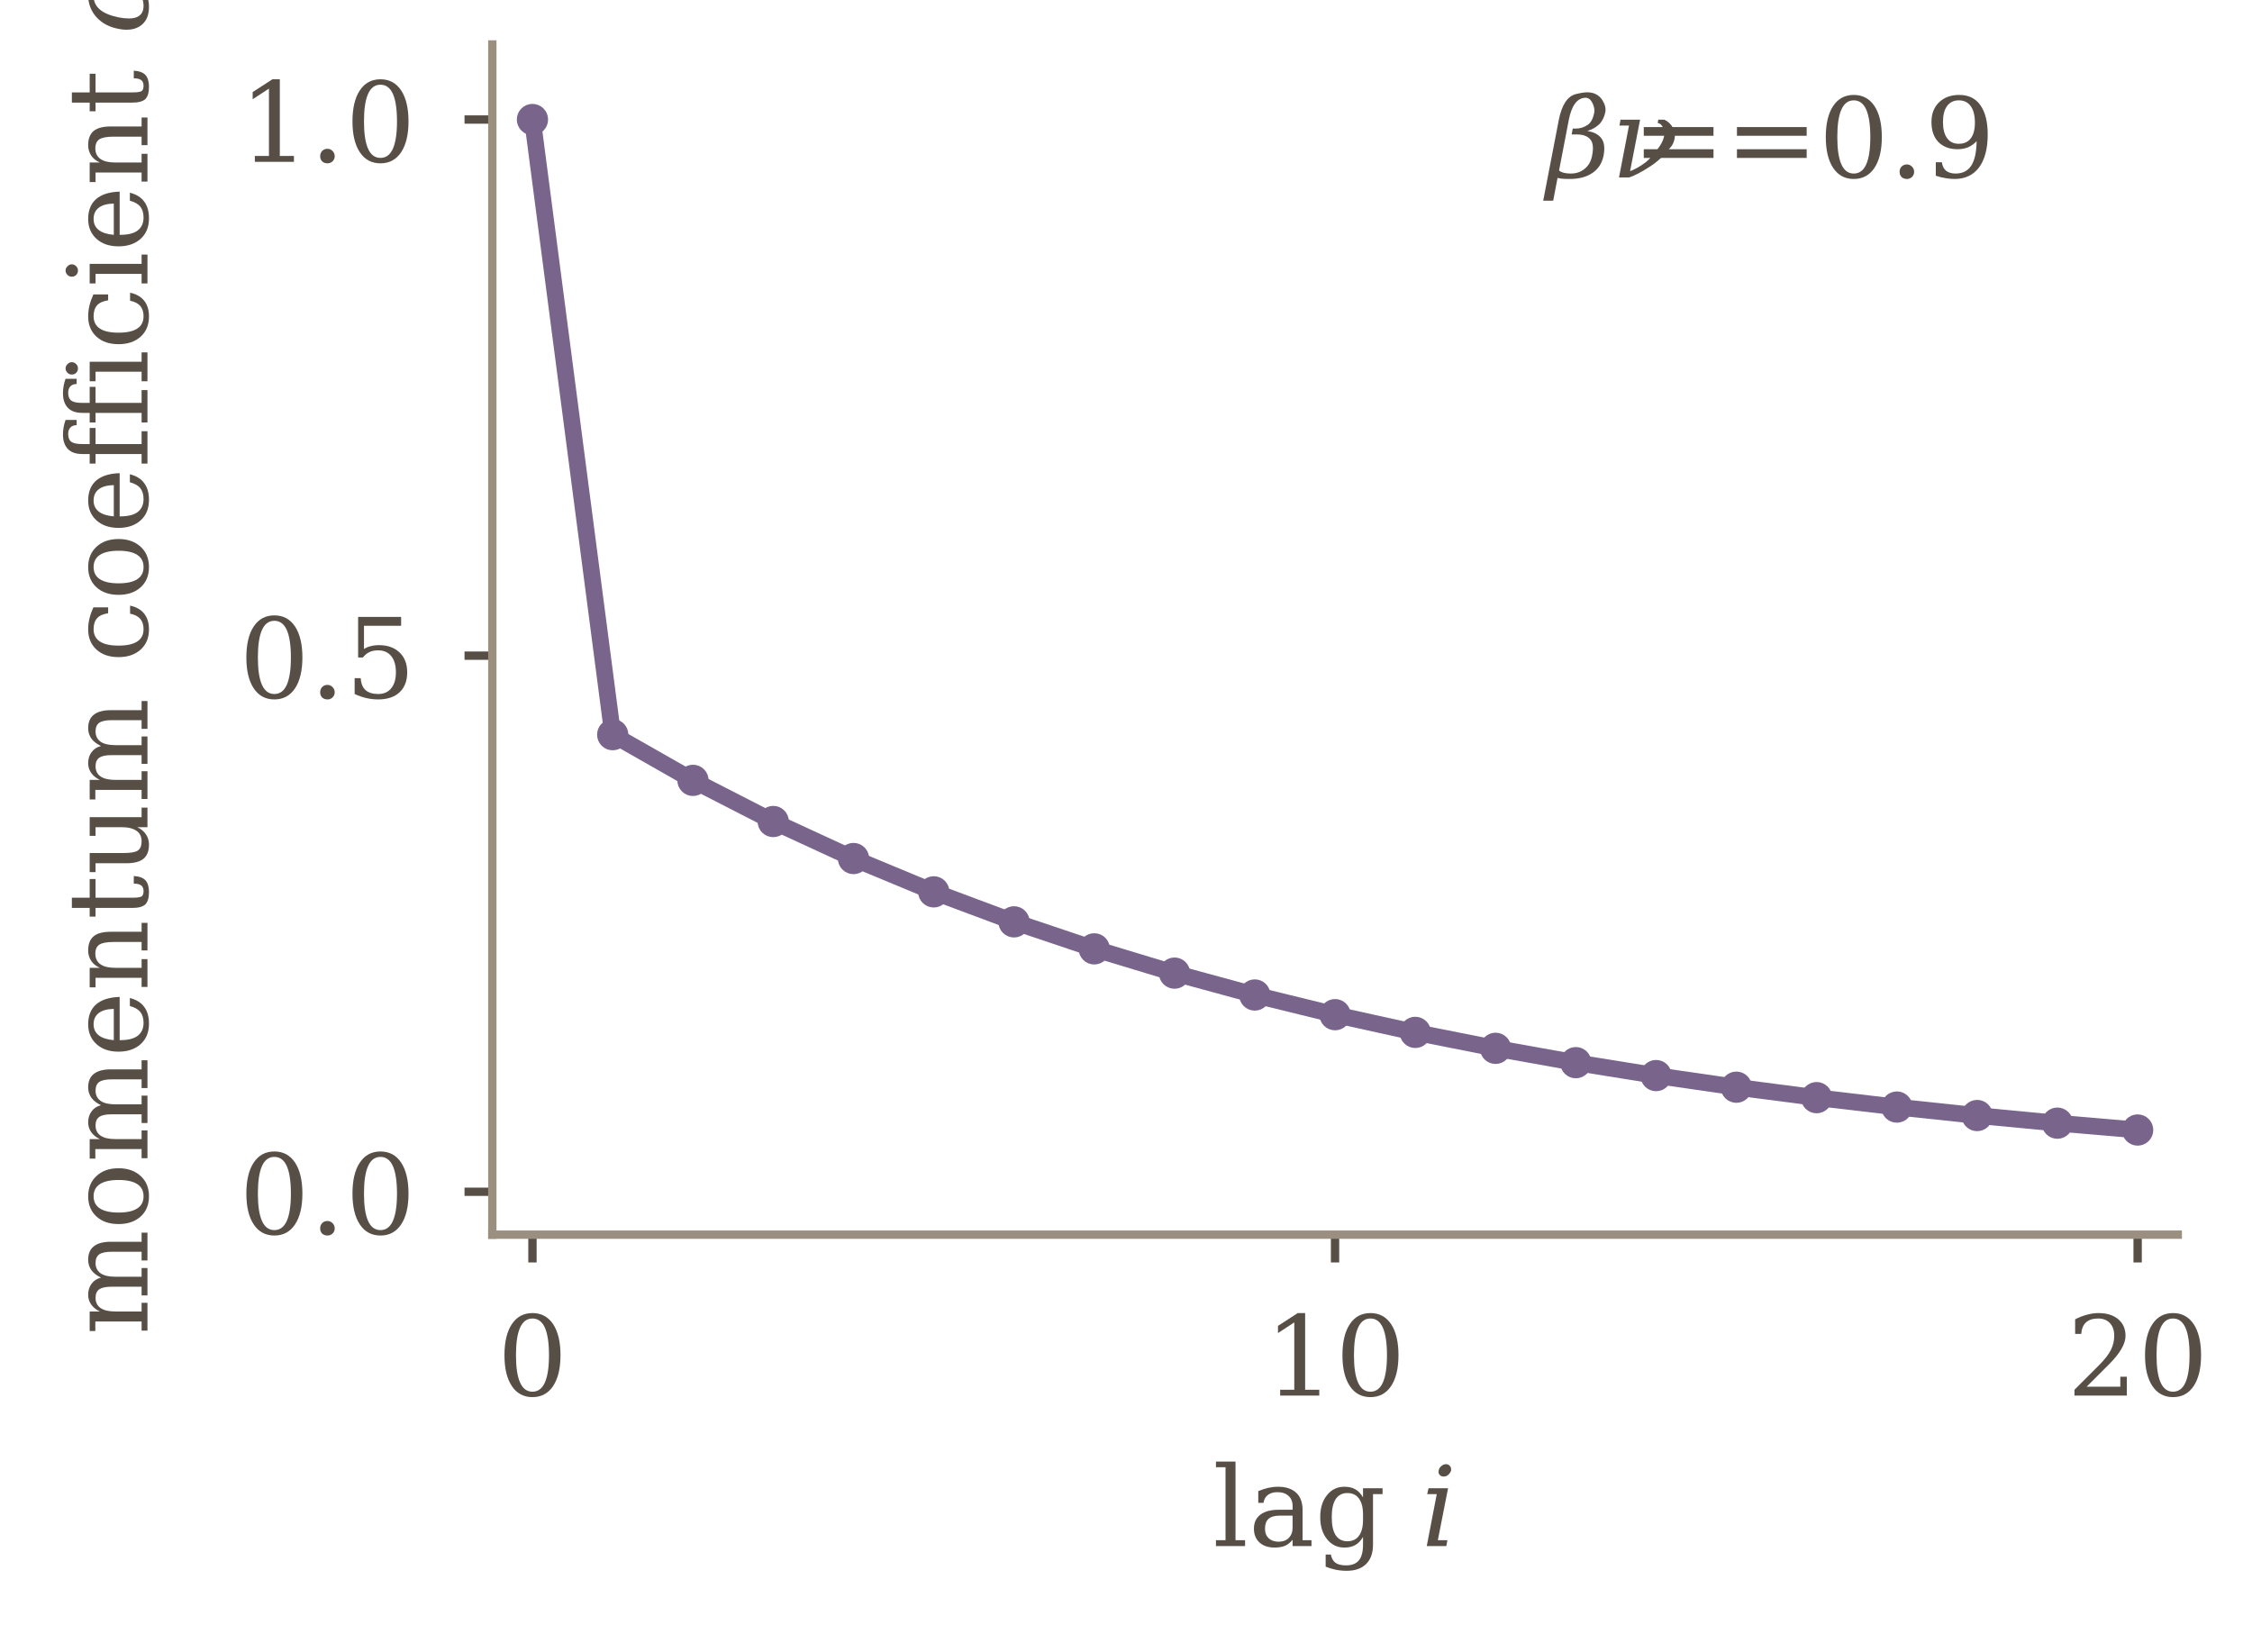
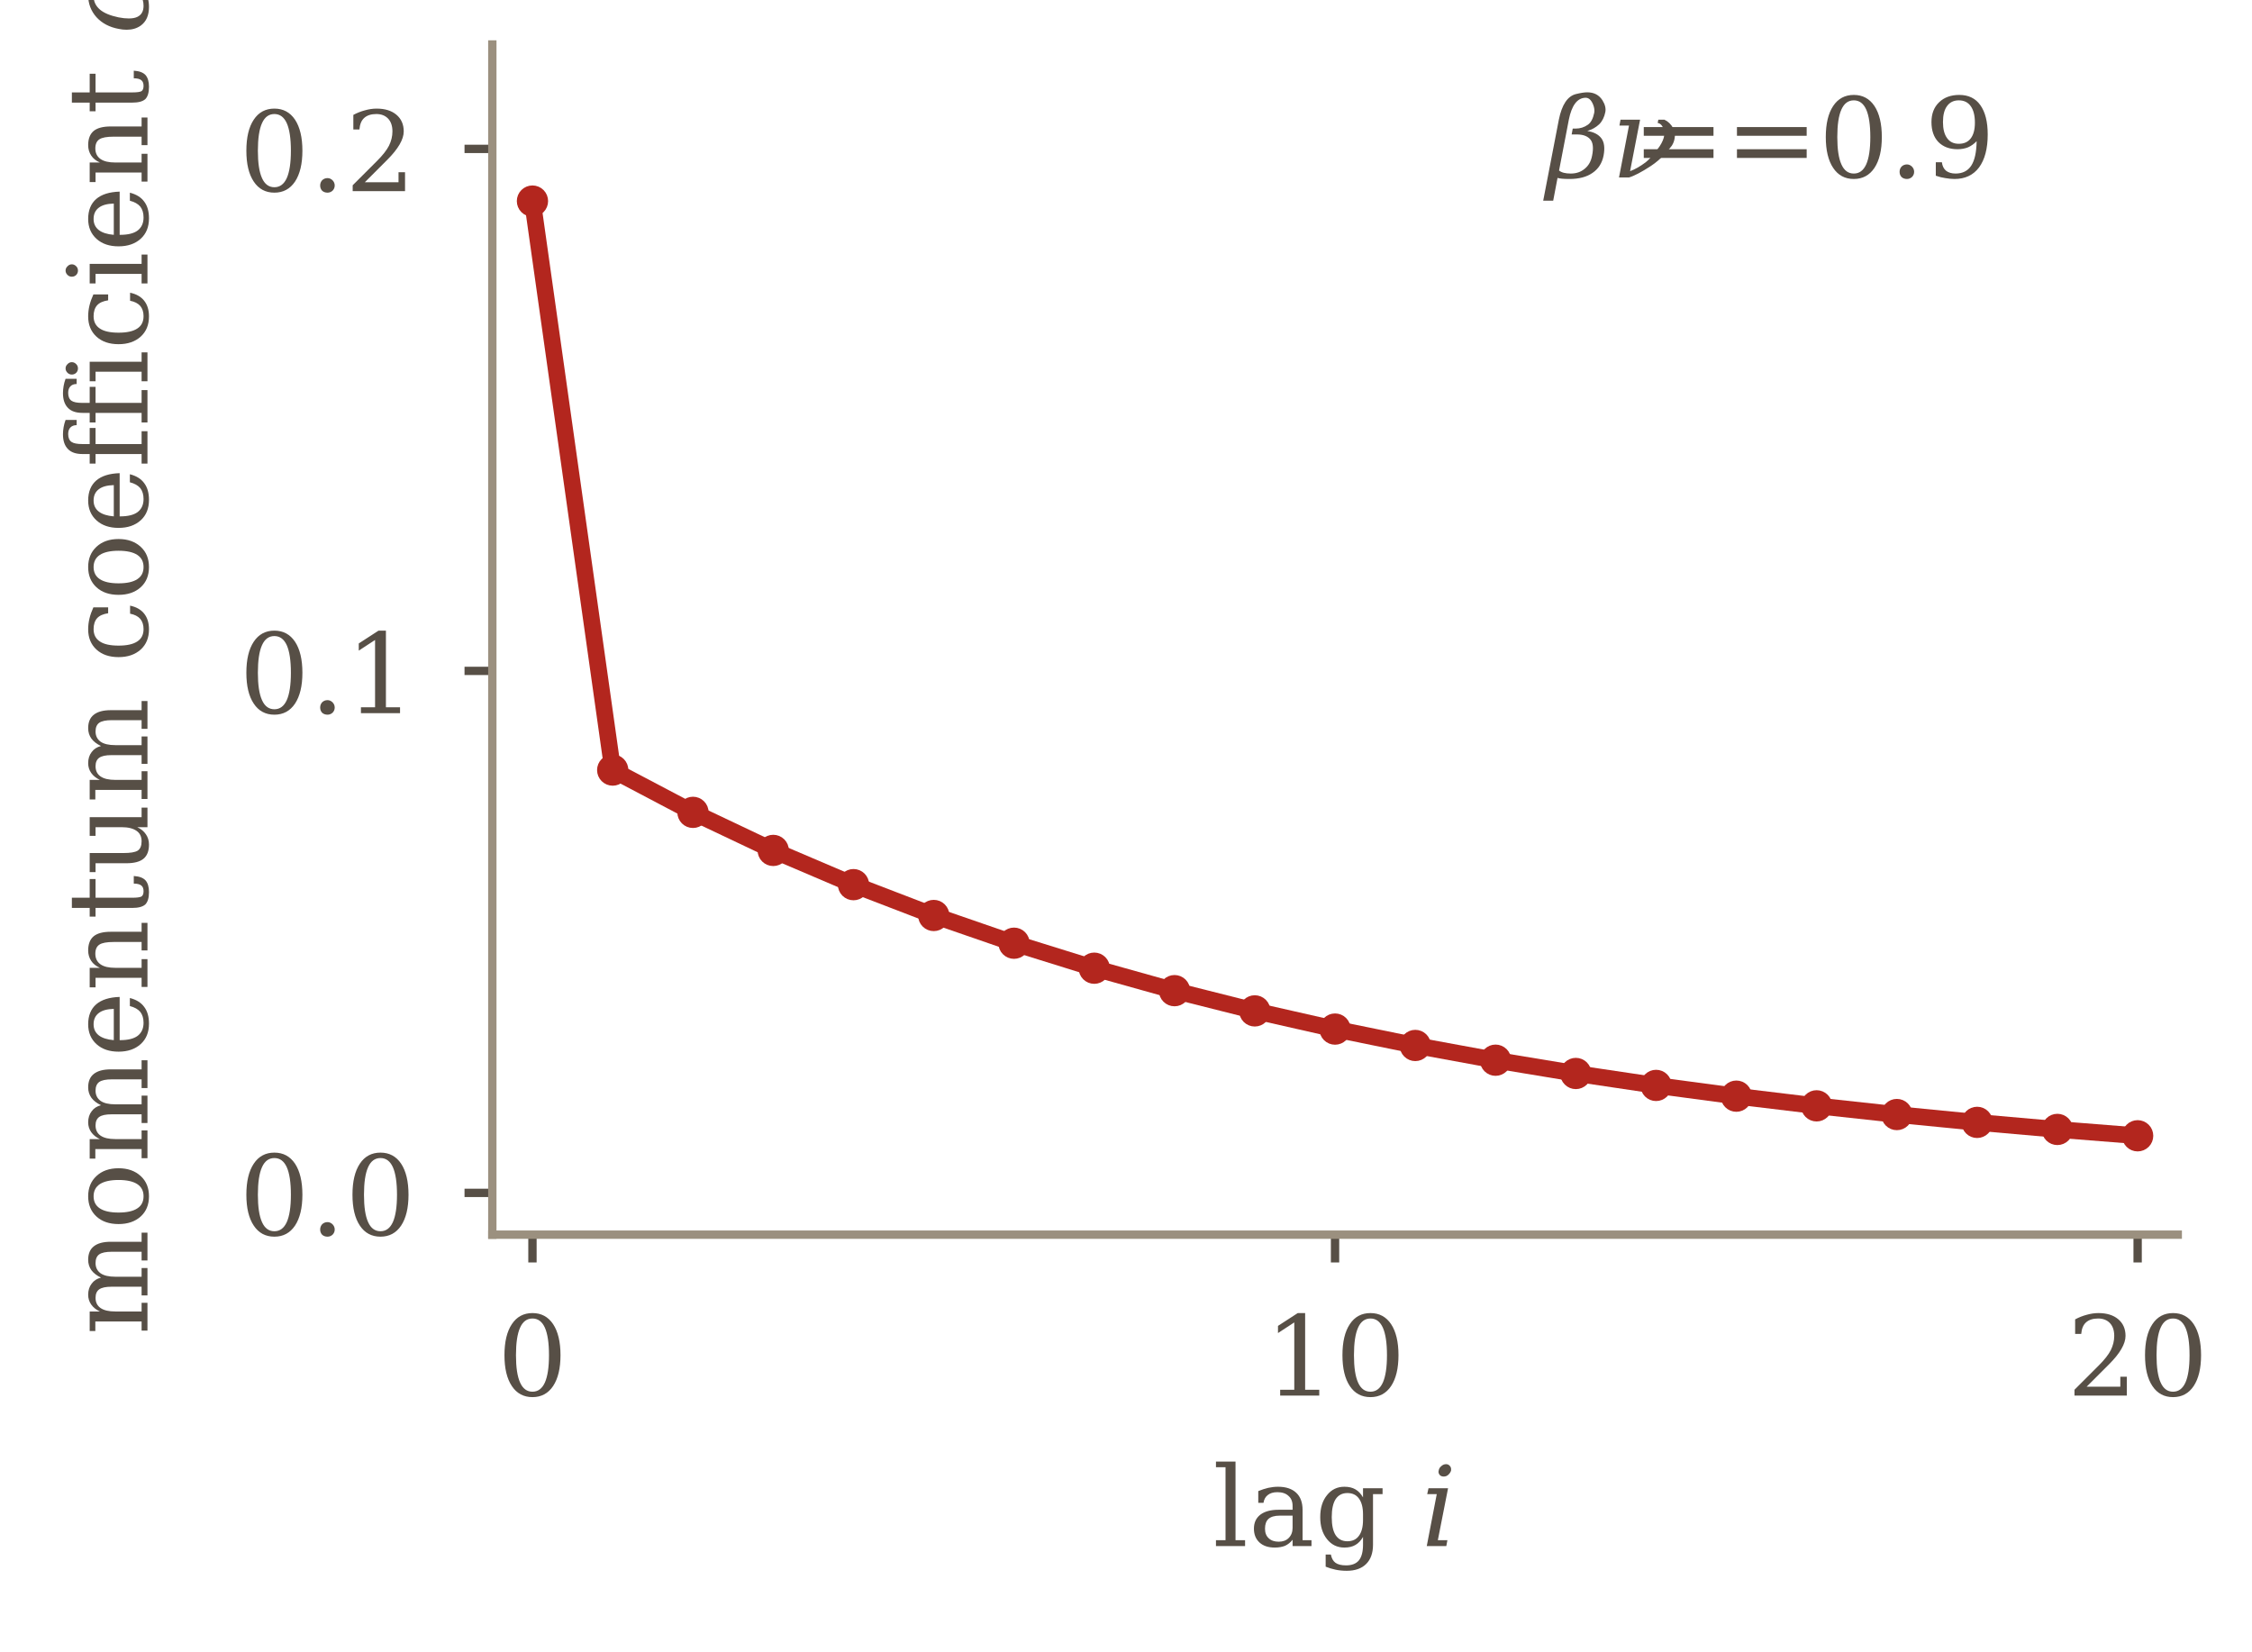
<svg xmlns="http://www.w3.org/2000/svg" xmlns:xlink="http://www.w3.org/1999/xlink" width="162pt" height="118.8pt" viewBox="0 0 162 118.8" version="1.1">
  <defs>
    <style type="text/css">*{stroke-linejoin: round; stroke-linecap: butt}</style>
  </defs>
  <g id="figure_1">
    <g id="patch_1">
-       <path d="M 0 118.8  L 162 118.8  L 162 0  L 0 0  L 0 118.8  z " style="fill: none" />
+       <path d="M 0 118.8 L 162 118.8 L 162 0 L 0 0 L 0 118.8 z " style="fill: none" />
    </g>
    <g id="axes_1">
      <g id="patch_2">
-         <path d="M 35.416 88.82  L 156.659 88.82  L 156.659 3.2  L 35.416 3.2  L 35.416 88.82  z " style="fill: none" />
+         <path d="M 35.416 88.82 L 156.659 88.82 L 156.659 3.2 L 35.416 3.2 L 35.416 88.82 z " style="fill: none" />
      </g>
      <g id="matplotlib.axis_1">
        <g id="xtick_1">
          <g id="line2d_1">
            <defs>
-               <path id="m3b49454b58" d="M 0 0  L 0 2  " style="stroke: #574f46; stroke-width: 0.6" />
+               <path id="m3b49454b58" d="M 0 0 L 0 2 " style="stroke: #574f46; stroke-width: 0.6" />
            </defs>
            <g>
              <use xlink:href="#m3b49454b58" x="38.303" y="88.82" style="fill: #574f46; stroke: #574f46; stroke-width: 0.6" />
            </g>
          </g>
          <g id="text_1">
            <text style="fill: #574f46; font: 8px 'DejaVu Serif'; text-anchor: middle" x="38.303" y="100.399" transform="rotate(-0 38.30275 100.3988)">0</text>
          </g>
        </g>
        <g id="xtick_2">
          <g id="line2d_2">
            <g>
              <use xlink:href="#m3b49454b58" x="96.038" y="88.82" style="fill: #574f46; stroke: #574f46; stroke-width: 0.6" />
            </g>
          </g>
          <g id="text_2">
            <text style="fill: #574f46; font: 8px 'DejaVu Serif'; text-anchor: middle" x="96.038" y="100.399" transform="rotate(-0 96.03764 100.3988)">10</text>
          </g>
        </g>
        <g id="xtick_3">
          <g id="line2d_3">
            <g>
              <use xlink:href="#m3b49454b58" x="153.773" y="88.82" style="fill: #574f46; stroke: #574f46; stroke-width: 0.6" />
            </g>
          </g>
          <g id="text_3">
            <text style="fill: #574f46; font: 8px 'DejaVu Serif'; text-anchor: middle" x="153.773" y="100.399" transform="rotate(-0 153.7725 100.3988)">20</text>
          </g>
        </g>
        <g id="text_4">
          <g style="fill: #574f46" transform="translate(87.23764 112.1425)">
            <text>
              <tspan style="font: 8px 'DejaVu Serif'" x="0 2.559 7.328 12.449" y="-0.922">lag </tspan>
              <tspan style="font: italic 8px 'DejaVu Serif'" x="14.992" y="-0.922">i</tspan>
            </text>
          </g>
        </g>
      </g>
      <g id="matplotlib.axis_2">
        <g id="ytick_1">
          <g id="line2d_4">
            <defs>
-               <path id="m7cb5a295e4" d="M 0 0  L -2 0  " style="stroke: #574f46; stroke-width: 0.6" />
+               <path id="m7cb5a295e4" d="M 0 0 L -2 0 " style="stroke: #574f46; stroke-width: 0.6" />
            </defs>
            <g>
-               <use xlink:href="#m7cb5a295e4" x="35.416" y="85.735" style="fill: #574f46; stroke: #574f46; stroke-width: 0.6" />
+               <use xlink:href="#m7cb5a295e4" x="35.416" y="85.816" style="fill: #574f46; stroke: #574f46; stroke-width: 0.6" />
            </g>
          </g>
          <g id="text_5">
-             <text style="fill: #574f46; font: 8px 'DejaVu Serif'; text-anchor: end" x="29.916" y="88.774" transform="rotate(-0 29.916 88.77397)">0.0</text>
+             <text style="fill: #574f46; font: 8px 'DejaVu Serif'; text-anchor: end" x="29.916" y="88.855" transform="rotate(-0 29.916 88.85516)">0.0</text>
          </g>
        </g>
        <g id="ytick_2">
          <g id="line2d_5">
            <g>
-               <use xlink:href="#m7cb5a295e4" x="35.416" y="47.167" style="fill: #574f46; stroke: #574f46; stroke-width: 0.6" />
+               <use xlink:href="#m7cb5a295e4" x="35.416" y="48.263" style="fill: #574f46; stroke: #574f46; stroke-width: 0.6" />
            </g>
          </g>
          <g id="text_6">
-             <text style="fill: #574f46; font: 8px 'DejaVu Serif'; text-anchor: end" x="29.916" y="50.206" transform="rotate(-0 29.916 50.2064)">0.5</text>
+             <text style="fill: #574f46; font: 8px 'DejaVu Serif'; text-anchor: end" x="29.916" y="51.303" transform="rotate(-0 29.916 51.30253)">0.1</text>
          </g>
        </g>
        <g id="ytick_3">
          <g id="line2d_6">
            <g>
-               <use xlink:href="#m7cb5a295e4" x="35.416" y="8.599" style="fill: #574f46; stroke: #574f46; stroke-width: 0.6" />
+               <use xlink:href="#m7cb5a295e4" x="35.416" y="10.711" style="fill: #574f46; stroke: #574f46; stroke-width: 0.6" />
            </g>
          </g>
          <g id="text_7">
-             <text style="fill: #574f46; font: 8px 'DejaVu Serif'; text-anchor: end" x="29.916" y="11.639" transform="rotate(-0 29.916 11.63883)">1.0</text>
+             <text style="fill: #574f46; font: 8px 'DejaVu Serif'; text-anchor: end" x="29.916" y="13.75" transform="rotate(-0 29.916 13.7499)">0.2</text>
          </g>
        </g>
        <g id="text_8">
          <g style="fill: #574f46" transform="translate(11.52975 96.05) rotate(-90)">
            <text>
              <tspan style="font: 8px 'DejaVu Serif'" x="0 7.586 12.402 19.988 24.723 29.875 33.09 38.242 45.828 48.371 52.852 57.668 62.402 65.363 68.324 70.883 75.363 77.922 82.656 87.809 91.023" y="-0.922">momentum coefficient </tspan>
              <tspan style="font: italic 8px 'DejaVu Serif'" x="93.566" y="-0.922">c</tspan>
              <tspan style="font: italic 5.6px 'DejaVu Serif'" x="98.047" y="0.325">i</tspan>
            </text>
          </g>
        </g>
      </g>
      <g id="line2d_7">
-         <path d="M 38.303 8.599  L 44.076 52.851  L 49.85 56.139  L 55.623 59.099  L 61.397 61.762  L 67.17 64.159  L 72.944 66.317  L 78.717 68.259  L 84.491 70.006  L 90.264 71.579  L 96.038 72.995  L 101.811 74.269  L 107.585 75.415  L 113.358 76.447  L 119.132 77.376  L 124.905 78.212  L 130.679 78.964  L 136.452 79.641  L 142.226 80.25  L 147.999 80.799  L 153.773 81.292  " clip-path="url(#p38cfe09ae0)" style="fill: none; stroke: #79648c; stroke-width: 1.2; stroke-linecap: square" />
+         <path d="M 38.303 14.466 L 44.076 55.398 L 49.85 58.44 L 55.623 61.178 L 61.397 63.641 L 67.17 65.859 L 72.944 67.854 L 78.717 69.651 L 84.491 71.267 L 90.264 72.722 L 96.038 74.031 L 101.811 75.21 L 107.585 76.27 L 113.358 77.225 L 119.132 78.084 L 124.905 78.857 L 130.679 79.553 L 136.452 80.179 L 142.226 80.743 L 147.999 81.25 L 153.773 81.707 " clip-path="url(#p38cfe09ae0)" style="fill: none; stroke: #b3261e; stroke-width: 1.2; stroke-linecap: square" />
        <defs>
-           <path id="m1416c9ea97" d="M 0 0.625  C 0.166 0.625 0.325 0.559 0.442 0.442  C 0.559 0.325 0.625 0.166 0.625 0  C 0.625 -0.166 0.559 -0.325 0.442 -0.442  C 0.325 -0.559 0.166 -0.625 0 -0.625  C -0.166 -0.625 -0.325 -0.559 -0.442 -0.442  C -0.559 -0.325 -0.625 -0.166 -0.625 0  C -0.625 0.166 -0.559 0.325 -0.442 0.442  C -0.325 0.559 -0.166 0.625 0 0.625  z " style="stroke: #79648c" />
+           <path id="m2bdbc4a267" d="M 0 0.625 C 0.166 0.625 0.325 0.559 0.442 0.442 C 0.559 0.325 0.625 0.166 0.625 0 C 0.625 -0.166 0.559 -0.325 0.442 -0.442 C 0.325 -0.559 0.166 -0.625 0 -0.625 C -0.166 -0.625 -0.325 -0.559 -0.442 -0.442 C -0.559 -0.325 -0.625 -0.166 -0.625 0 C -0.625 0.166 -0.559 0.325 -0.442 0.442 C -0.325 0.559 -0.166 0.625 0 0.625 z " style="stroke: #b3261e" />
        </defs>
        <g clip-path="url(#p38cfe09ae0)">
-           <use xlink:href="#m1416c9ea97" x="38.303" y="8.599" style="fill: #79648c; stroke: #79648c" />
-           <use xlink:href="#m1416c9ea97" x="44.076" y="52.851" style="fill: #79648c; stroke: #79648c" />
-           <use xlink:href="#m1416c9ea97" x="49.85" y="56.139" style="fill: #79648c; stroke: #79648c" />
-           <use xlink:href="#m1416c9ea97" x="55.623" y="59.099" style="fill: #79648c; stroke: #79648c" />
-           <use xlink:href="#m1416c9ea97" x="61.397" y="61.762" style="fill: #79648c; stroke: #79648c" />
-           <use xlink:href="#m1416c9ea97" x="67.17" y="64.159" style="fill: #79648c; stroke: #79648c" />
-           <use xlink:href="#m1416c9ea97" x="72.944" y="66.317" style="fill: #79648c; stroke: #79648c" />
-           <use xlink:href="#m1416c9ea97" x="78.717" y="68.259" style="fill: #79648c; stroke: #79648c" />
-           <use xlink:href="#m1416c9ea97" x="84.491" y="70.006" style="fill: #79648c; stroke: #79648c" />
-           <use xlink:href="#m1416c9ea97" x="90.264" y="71.579" style="fill: #79648c; stroke: #79648c" />
-           <use xlink:href="#m1416c9ea97" x="96.038" y="72.995" style="fill: #79648c; stroke: #79648c" />
-           <use xlink:href="#m1416c9ea97" x="101.811" y="74.269" style="fill: #79648c; stroke: #79648c" />
-           <use xlink:href="#m1416c9ea97" x="107.585" y="75.415" style="fill: #79648c; stroke: #79648c" />
-           <use xlink:href="#m1416c9ea97" x="113.358" y="76.447" style="fill: #79648c; stroke: #79648c" />
-           <use xlink:href="#m1416c9ea97" x="119.132" y="77.376" style="fill: #79648c; stroke: #79648c" />
-           <use xlink:href="#m1416c9ea97" x="124.905" y="78.212" style="fill: #79648c; stroke: #79648c" />
-           <use xlink:href="#m1416c9ea97" x="130.679" y="78.964" style="fill: #79648c; stroke: #79648c" />
-           <use xlink:href="#m1416c9ea97" x="136.452" y="79.641" style="fill: #79648c; stroke: #79648c" />
-           <use xlink:href="#m1416c9ea97" x="142.226" y="80.25" style="fill: #79648c; stroke: #79648c" />
-           <use xlink:href="#m1416c9ea97" x="147.999" y="80.799" style="fill: #79648c; stroke: #79648c" />
-           <use xlink:href="#m1416c9ea97" x="153.773" y="81.292" style="fill: #79648c; stroke: #79648c" />
+           <use xlink:href="#m2bdbc4a267" x="38.303" y="14.466" style="fill: #b3261e; stroke: #b3261e" />
+           <use xlink:href="#m2bdbc4a267" x="44.076" y="55.398" style="fill: #b3261e; stroke: #b3261e" />
+           <use xlink:href="#m2bdbc4a267" x="49.85" y="58.44" style="fill: #b3261e; stroke: #b3261e" />
+           <use xlink:href="#m2bdbc4a267" x="55.623" y="61.178" style="fill: #b3261e; stroke: #b3261e" />
+           <use xlink:href="#m2bdbc4a267" x="61.397" y="63.641" style="fill: #b3261e; stroke: #b3261e" />
+           <use xlink:href="#m2bdbc4a267" x="67.17" y="65.859" style="fill: #b3261e; stroke: #b3261e" />
+           <use xlink:href="#m2bdbc4a267" x="72.944" y="67.854" style="fill: #b3261e; stroke: #b3261e" />
+           <use xlink:href="#m2bdbc4a267" x="78.717" y="69.651" style="fill: #b3261e; stroke: #b3261e" />
+           <use xlink:href="#m2bdbc4a267" x="84.491" y="71.267" style="fill: #b3261e; stroke: #b3261e" />
+           <use xlink:href="#m2bdbc4a267" x="90.264" y="72.722" style="fill: #b3261e; stroke: #b3261e" />
+           <use xlink:href="#m2bdbc4a267" x="96.038" y="74.031" style="fill: #b3261e; stroke: #b3261e" />
+           <use xlink:href="#m2bdbc4a267" x="101.811" y="75.21" style="fill: #b3261e; stroke: #b3261e" />
+           <use xlink:href="#m2bdbc4a267" x="107.585" y="76.27" style="fill: #b3261e; stroke: #b3261e" />
+           <use xlink:href="#m2bdbc4a267" x="113.358" y="77.225" style="fill: #b3261e; stroke: #b3261e" />
+           <use xlink:href="#m2bdbc4a267" x="119.132" y="78.084" style="fill: #b3261e; stroke: #b3261e" />
+           <use xlink:href="#m2bdbc4a267" x="124.905" y="78.857" style="fill: #b3261e; stroke: #b3261e" />
+           <use xlink:href="#m2bdbc4a267" x="130.679" y="79.553" style="fill: #b3261e; stroke: #b3261e" />
+           <use xlink:href="#m2bdbc4a267" x="136.452" y="80.179" style="fill: #b3261e; stroke: #b3261e" />
+           <use xlink:href="#m2bdbc4a267" x="142.226" y="80.743" style="fill: #b3261e; stroke: #b3261e" />
+           <use xlink:href="#m2bdbc4a267" x="147.999" y="81.25" style="fill: #b3261e; stroke: #b3261e" />
+           <use xlink:href="#m2bdbc4a267" x="153.773" y="81.707" style="fill: #b3261e; stroke: #b3261e" />
        </g>
      </g>
      <g id="patch_3">
-         <path d="M 35.416 88.82  L 35.416 3.2  " style="fill: none; stroke: #9b907f; stroke-width: 0.6; stroke-linejoin: miter; stroke-linecap: square" />
+         <path d="M 35.416 88.82 L 35.416 3.2 " style="fill: none; stroke: #9b907f; stroke-width: 0.6; stroke-linejoin: miter; stroke-linecap: square" />
      </g>
      <g id="patch_4">
-         <path d="M 35.416 88.82  L 156.659 88.82  " style="fill: none; stroke: #9b907f; stroke-width: 0.6; stroke-linejoin: miter; stroke-linecap: square" />
+         <path d="M 35.416 88.82 L 156.659 88.82 " style="fill: none; stroke: #9b907f; stroke-width: 0.6; stroke-linejoin: miter; stroke-linecap: square" />
      </g>
      <g id="text_9">
        <g style="fill: #574f46" transform="translate(111.262 13.641)">
          <text>
            <tspan style="font: italic 8px 'DejaVu Serif'" x="0 14.363" y="-0.875">βν</tspan>
            <tspan style="font: 8px 'DejaVu Serif'" x="6.142 20.743 28.963 34.053 36.596" y="-0.875">==0.9</tspan>
          </text>
        </g>
      </g>
    </g>
  </g>
  <defs>
    <clipPath id="p38cfe09ae0">
      <rect x="35.416" y="3.2" width="121.243" height="85.62" />
    </clipPath>
  </defs>
</svg>
